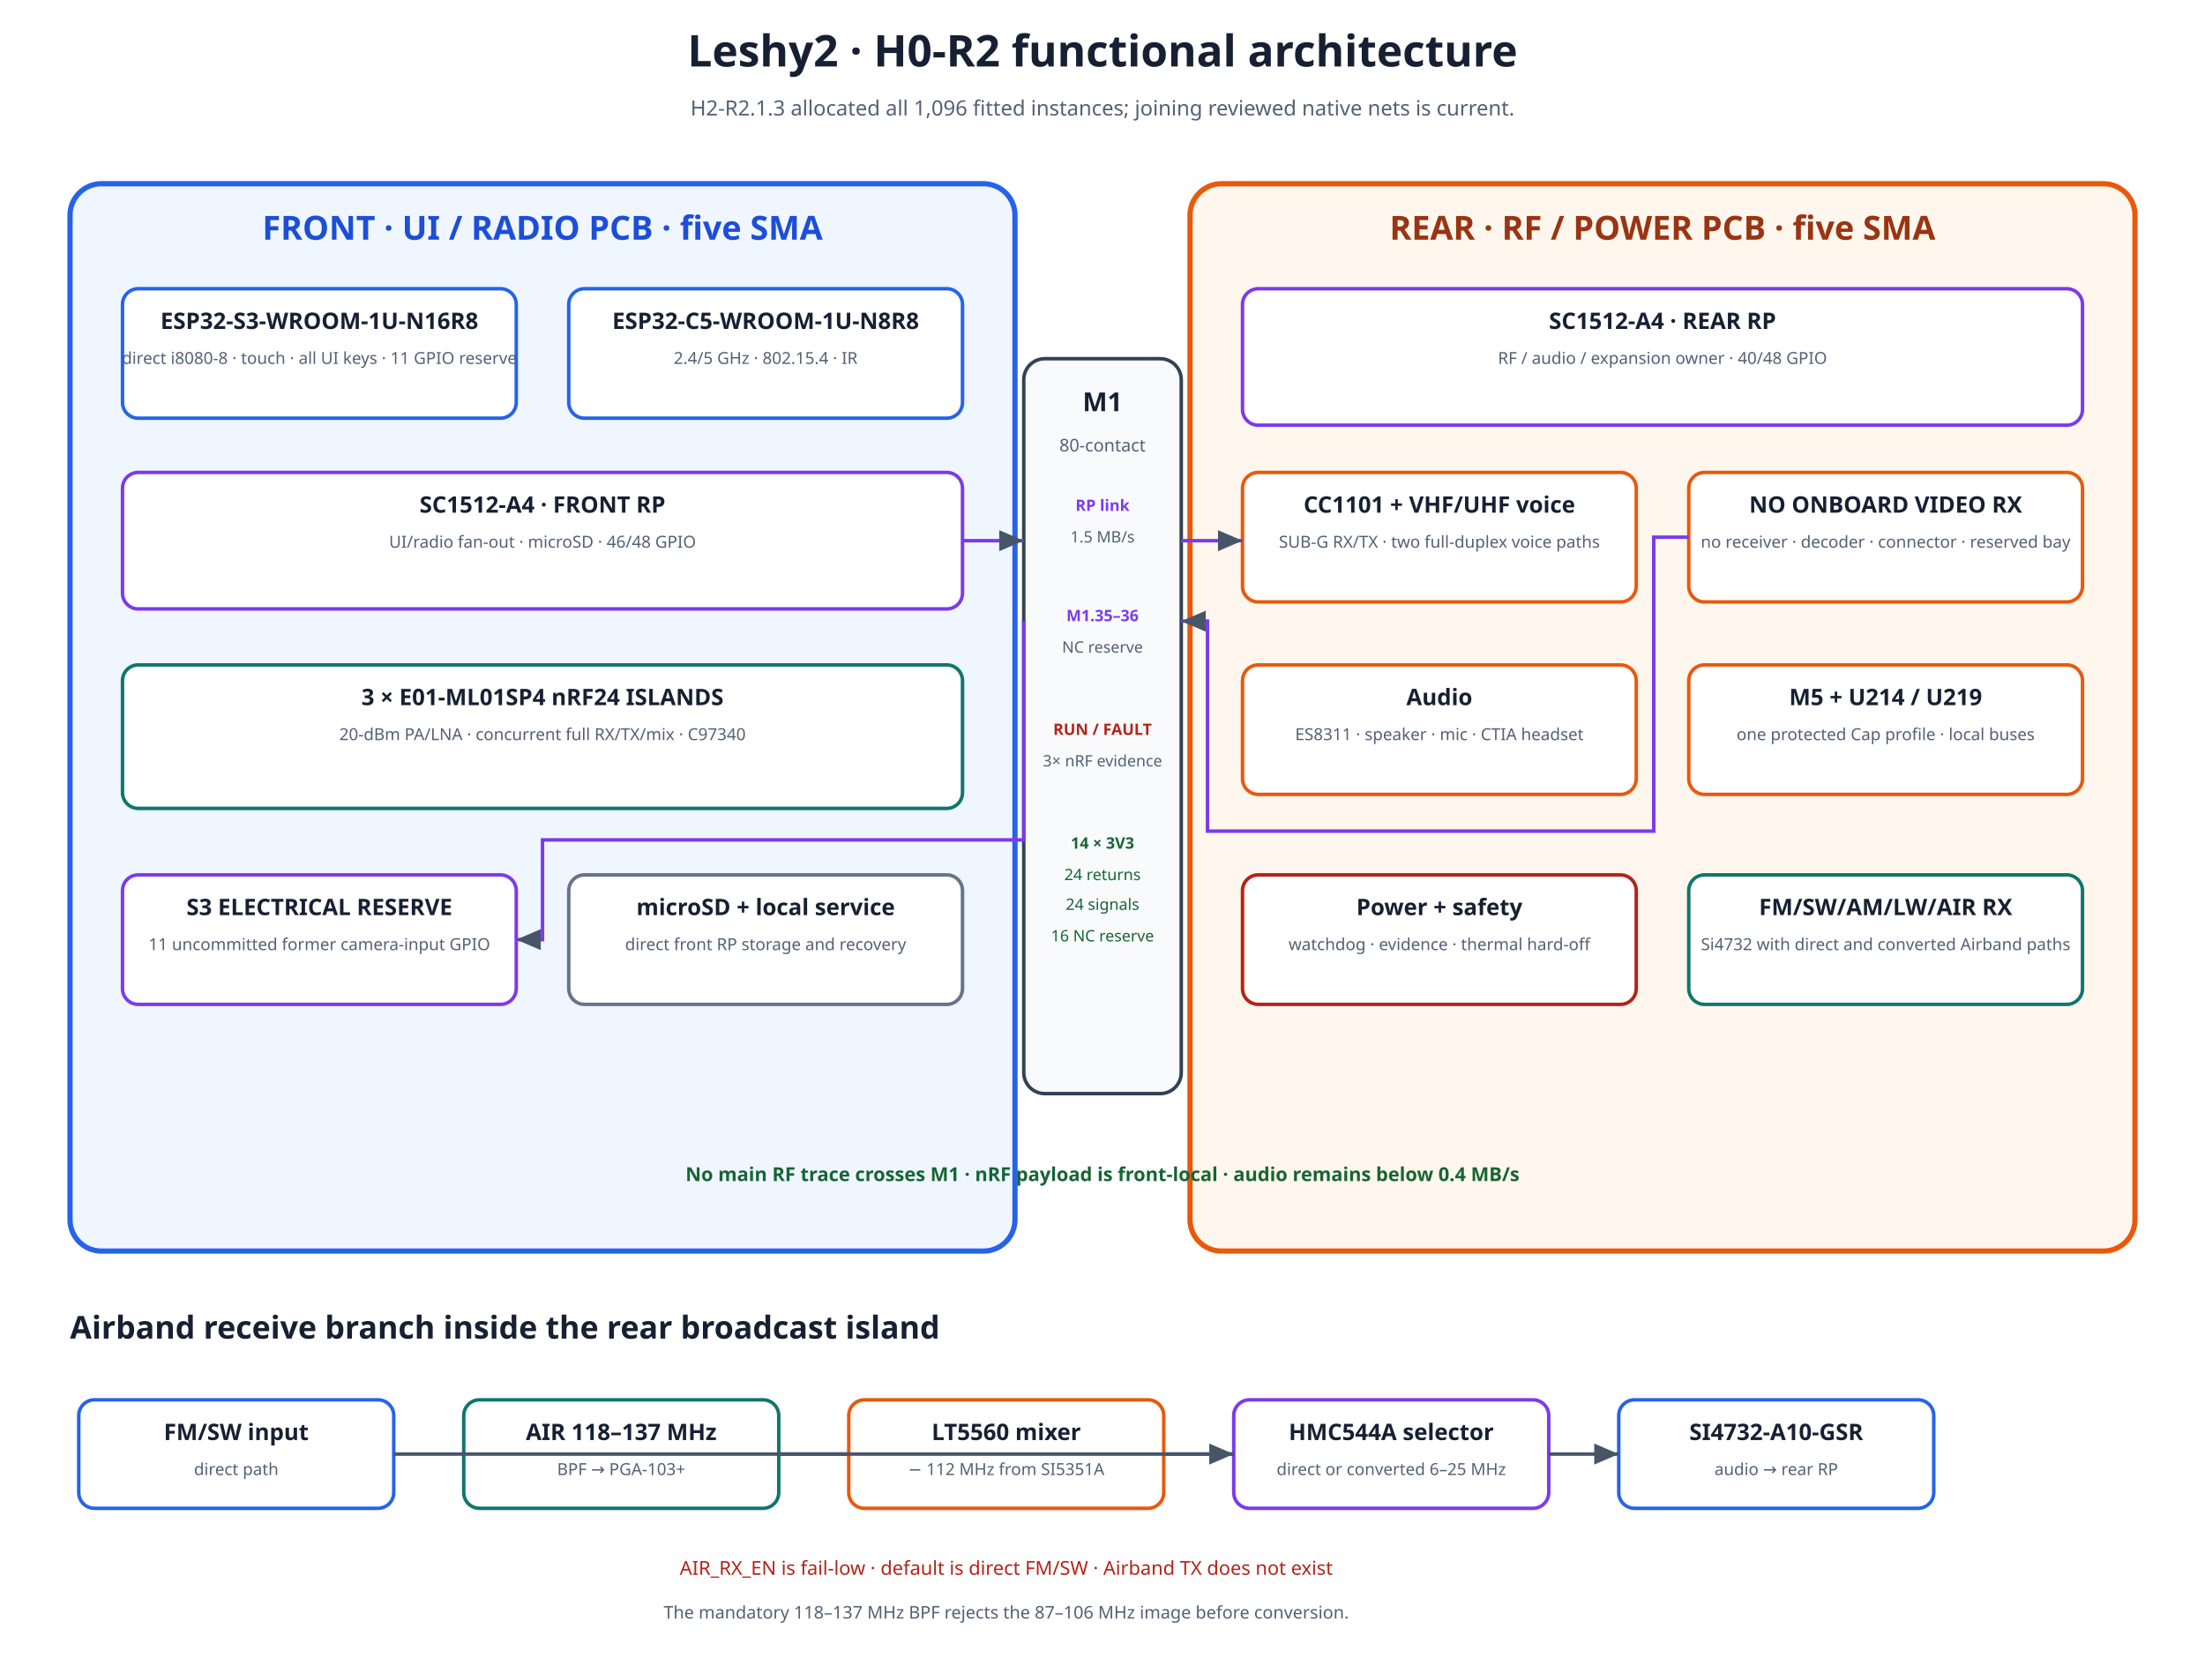
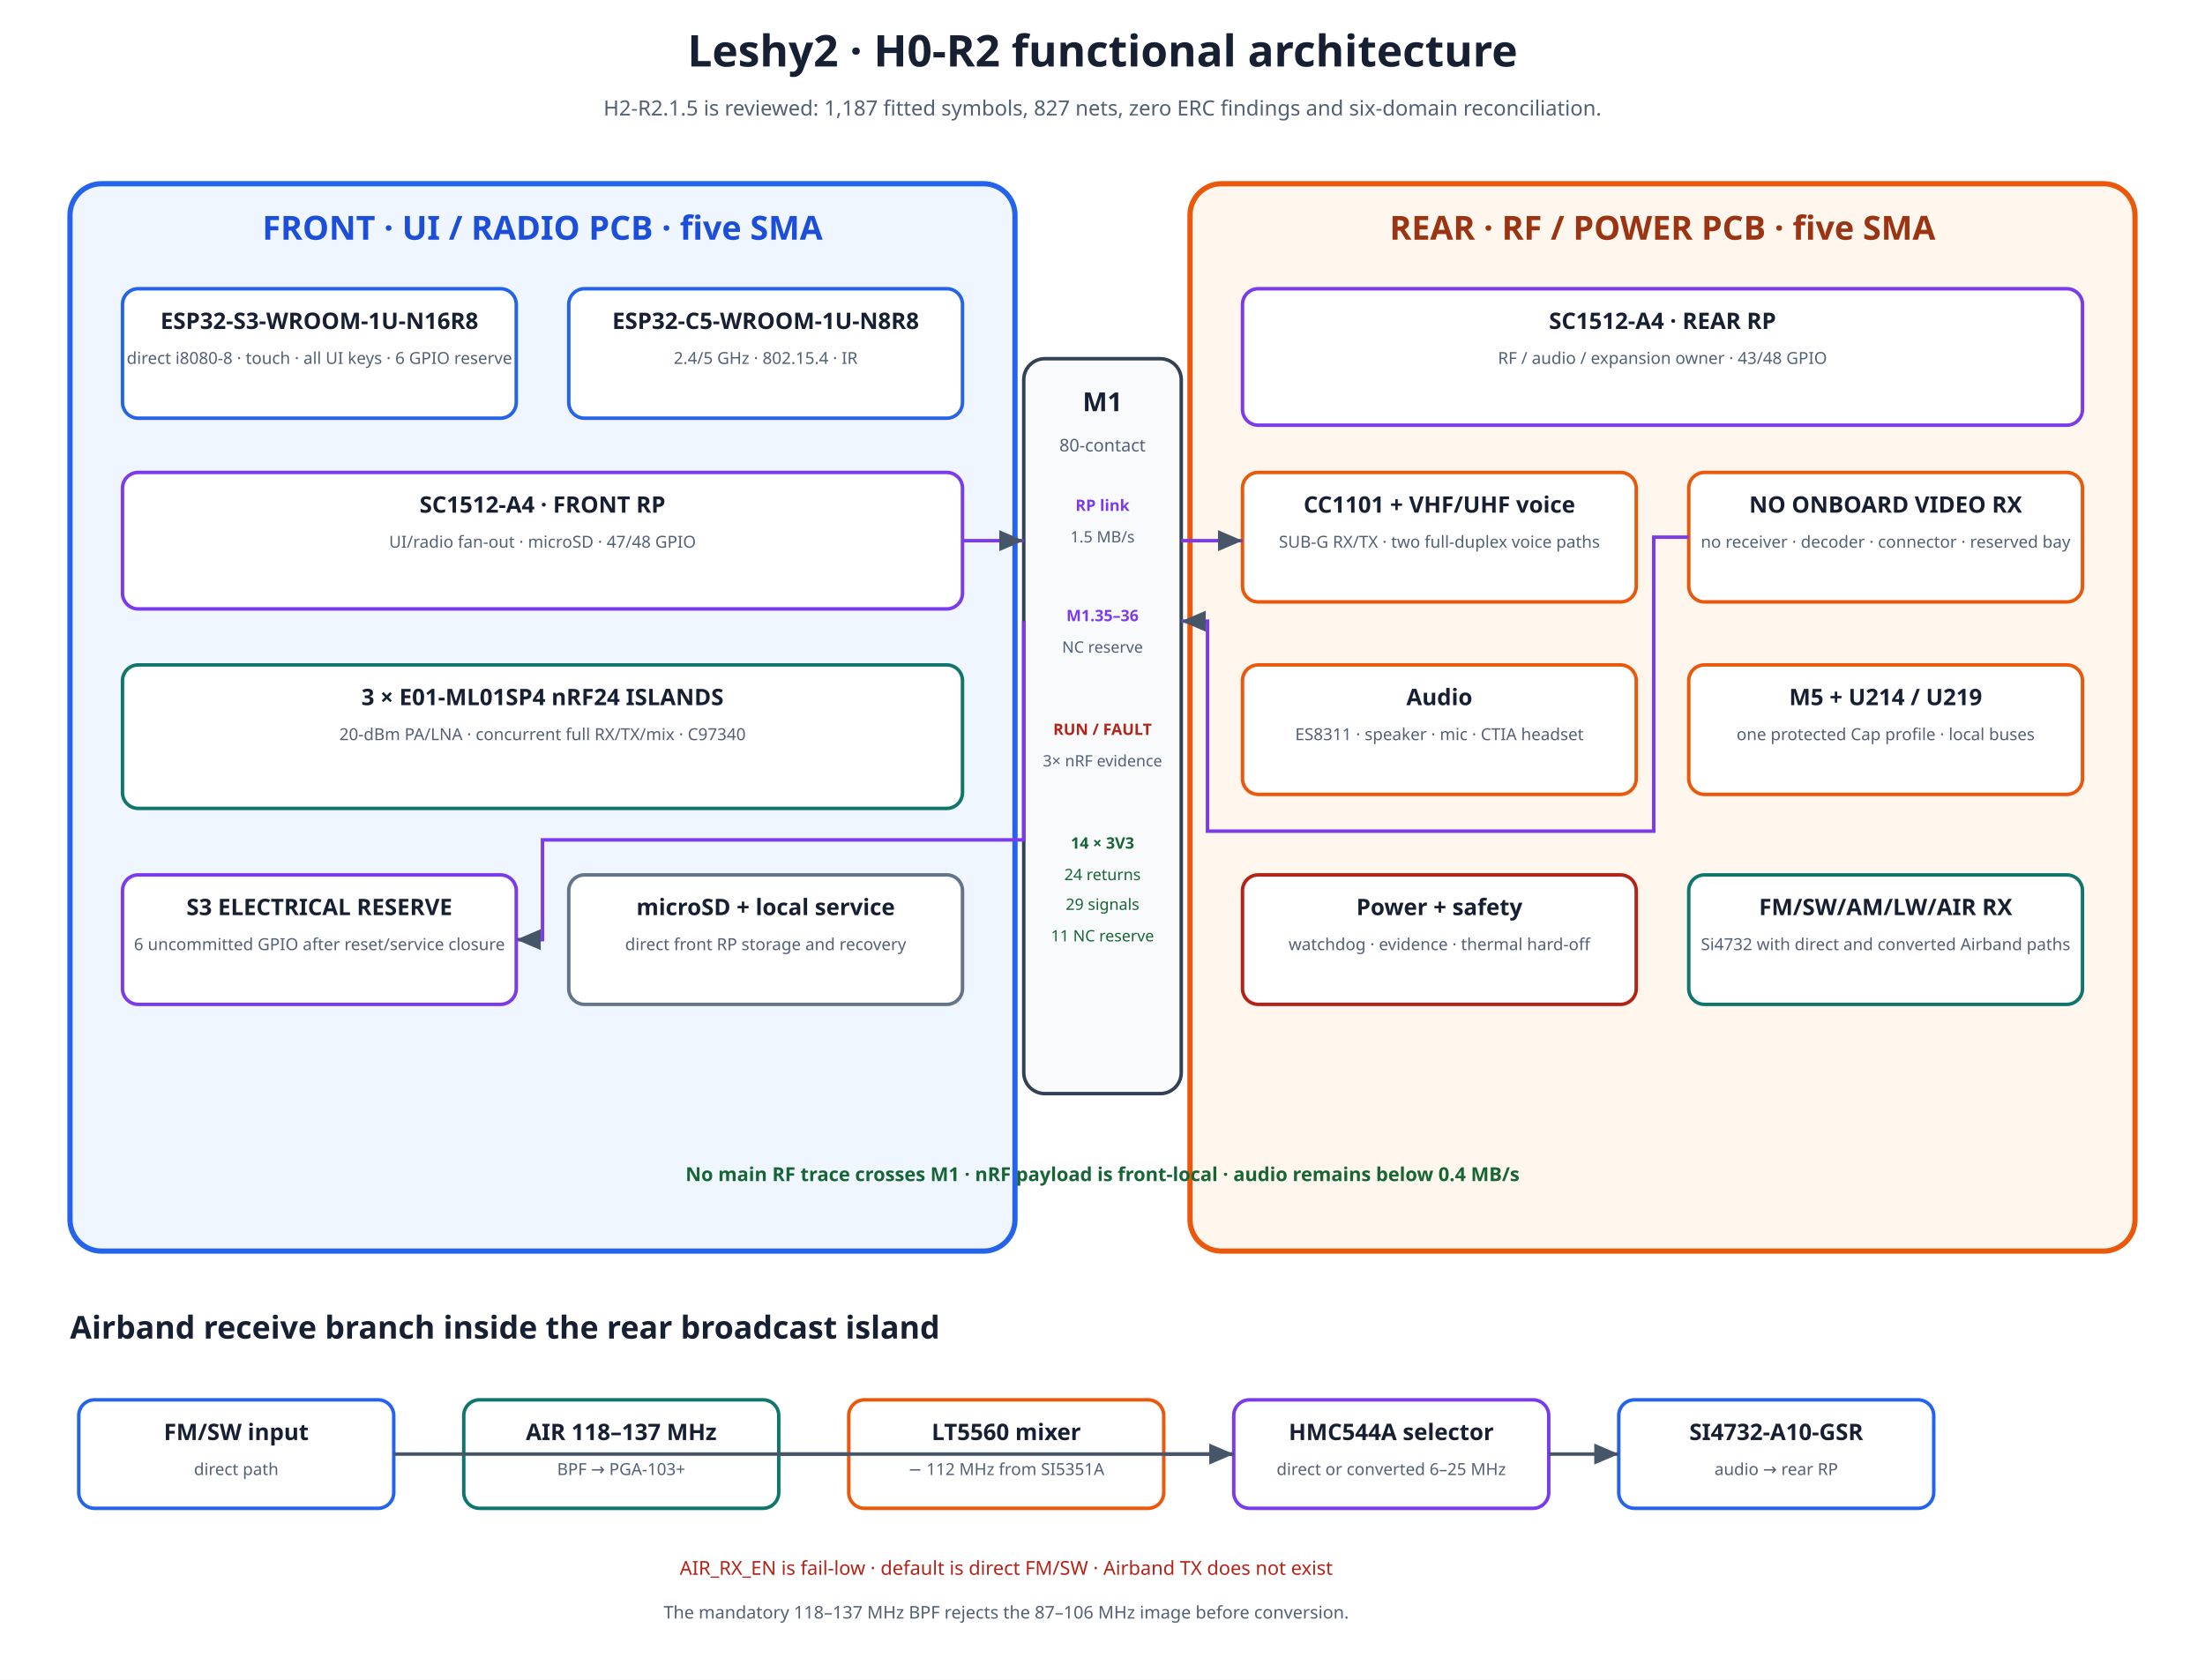
<svg xmlns="http://www.w3.org/2000/svg" width="1260" height="960" viewBox="0 0 1260 960">
  <defs>
    <marker id="a" markerWidth="8" markerHeight="8" refX="7" refY="3" orient="auto">
      <path d="M0 0 L7 3 L0 6z" fill="#475569" />
    </marker>
  </defs>
  <rect width="100%" height="100%" fill="#ffffff" />
  <text x="630" y="38" text-anchor="middle" font-family="sans-serif" font-size="25" font-weight="700" fill="#172033">Leshy2 · H0-R2 functional architecture</text>
-   <text x="630" y="66" text-anchor="middle" font-family="sans-serif" font-size="12" fill="#526076">H2-R2.1.3 allocated all 1,096 fitted instances; joining reviewed native nets is current.</text>
+   <text x="630" y="66" text-anchor="middle" font-family="sans-serif" font-size="12" fill="#526076">H2-R2.1.5 is reviewed: 1,187 fitted symbols, 827 nets, zero ERC findings and six-domain reconciliation.</text>
  <rect x="40" y="105" width="540" height="610" rx="18" fill="#eff6ff" stroke="#2563eb" stroke-width="3" />
  <rect x="680" y="105" width="540" height="610" rx="18" fill="#fff7ed" stroke="#ea580c" stroke-width="3" />
  <text x="310" y="137" text-anchor="middle" font-family="sans-serif" font-size="19" font-weight="700" fill="#1d4ed8">FRONT · UI / RADIO PCB · five SMA</text>
  <text x="950" y="137" text-anchor="middle" font-family="sans-serif" font-size="19" font-weight="700" fill="#9a3412">REAR · RF / POWER PCB · five SMA</text>
  <rect x="70" y="165" width="225" height="74" rx="9" fill="#ffffff" stroke="#2563eb" stroke-width="2" />
  <text x="182.5" y="188" text-anchor="middle" font-family="sans-serif" font-size="13" font-weight="700" fill="#172033">ESP32-S3-WROOM-1U-N16R8</text>
-   <text x="182.5" y="208" text-anchor="middle" font-family="sans-serif" font-size="9.5" fill="#526076">direct i8080-8 · touch · all UI keys · 11 GPIO reserve</text>
+   <text x="182.5" y="208" text-anchor="middle" font-family="sans-serif" font-size="9.5" fill="#526076">direct i8080-8 · touch · all UI keys · 6 GPIO reserve</text>
  <rect x="325" y="165" width="225" height="74" rx="9" fill="#ffffff" stroke="#2563eb" stroke-width="2" />
  <text x="437.5" y="188" text-anchor="middle" font-family="sans-serif" font-size="13" font-weight="700" fill="#172033">ESP32-C5-WROOM-1U-N8R8</text>
  <text x="437.5" y="208" text-anchor="middle" font-family="sans-serif" font-size="9.5" fill="#526076">2.4/5 GHz · 802.15.4 · IR</text>
  <rect x="70" y="270" width="480" height="78" rx="9" fill="#ffffff" stroke="#7c3aed" stroke-width="2" />
  <text x="310.0" y="293" text-anchor="middle" font-family="sans-serif" font-size="13" font-weight="700" fill="#172033">SC1512-A4 · FRONT RP</text>
-   <text x="310.0" y="313" text-anchor="middle" font-family="sans-serif" font-size="9.5" fill="#526076">UI/radio fan-out · microSD · 46/48 GPIO</text>
+   <text x="310.0" y="313" text-anchor="middle" font-family="sans-serif" font-size="9.5" fill="#526076">UI/radio fan-out · microSD · 47/48 GPIO</text>
  <rect x="70" y="380" width="480" height="82" rx="9" fill="#ffffff" stroke="#0f766e" stroke-width="2" />
  <text x="310.0" y="403" text-anchor="middle" font-family="sans-serif" font-size="13" font-weight="700" fill="#172033">3 × E01-ML01SP4 nRF24 ISLANDS</text>
  <text x="310.0" y="423" text-anchor="middle" font-family="sans-serif" font-size="9.5" fill="#526076">20-dBm PA/LNA · concurrent full RX/TX/mix · C97340</text>
  <rect x="70" y="500" width="225" height="74" rx="9" fill="#ffffff" stroke="#7c3aed" stroke-width="2" />
  <text x="182.5" y="523" text-anchor="middle" font-family="sans-serif" font-size="13" font-weight="700" fill="#172033">S3 ELECTRICAL RESERVE</text>
-   <text x="182.5" y="543" text-anchor="middle" font-family="sans-serif" font-size="9.5" fill="#526076">11 uncommitted former camera-input GPIO</text>
+   <text x="182.5" y="543" text-anchor="middle" font-family="sans-serif" font-size="9.5" fill="#526076">6 uncommitted GPIO after reset/service closure</text>
  <rect x="325" y="500" width="225" height="74" rx="9" fill="#ffffff" stroke="#64748b" stroke-width="2" />
  <text x="437.5" y="523" text-anchor="middle" font-family="sans-serif" font-size="13" font-weight="700" fill="#172033">microSD + local service</text>
  <text x="437.5" y="543" text-anchor="middle" font-family="sans-serif" font-size="9.5" fill="#526076">direct front RP storage and recovery</text>
  <rect x="710" y="165" width="480" height="78" rx="9" fill="#ffffff" stroke="#7c3aed" stroke-width="2" />
  <text x="950.0" y="188" text-anchor="middle" font-family="sans-serif" font-size="13" font-weight="700" fill="#172033">SC1512-A4 · REAR RP</text>
-   <text x="950.0" y="208" text-anchor="middle" font-family="sans-serif" font-size="9.5" fill="#526076">RF / audio / expansion owner · 40/48 GPIO</text>
+   <text x="950.0" y="208" text-anchor="middle" font-family="sans-serif" font-size="9.5" fill="#526076">RF / audio / expansion owner · 43/48 GPIO</text>
  <rect x="710" y="270" width="225" height="74" rx="9" fill="#ffffff" stroke="#ea580c" stroke-width="2" />
  <text x="822.5" y="293" text-anchor="middle" font-family="sans-serif" font-size="13" font-weight="700" fill="#172033">CC1101 + VHF/UHF voice</text>
  <text x="822.5" y="313" text-anchor="middle" font-family="sans-serif" font-size="9.5" fill="#526076">SUB-G RX/TX · two full-duplex voice paths</text>
  <rect x="965" y="270" width="225" height="74" rx="9" fill="#ffffff" stroke="#ea580c" stroke-width="2" />
  <text x="1077.5" y="293" text-anchor="middle" font-family="sans-serif" font-size="13" font-weight="700" fill="#172033">NO ONBOARD VIDEO RX</text>
  <text x="1077.5" y="313" text-anchor="middle" font-family="sans-serif" font-size="9.5" fill="#526076">no receiver · decoder · connector · reserved bay</text>
  <rect x="710" y="380" width="225" height="74" rx="9" fill="#ffffff" stroke="#ea580c" stroke-width="2" />
  <text x="822.5" y="403" text-anchor="middle" font-family="sans-serif" font-size="13" font-weight="700" fill="#172033">Audio</text>
  <text x="822.5" y="423" text-anchor="middle" font-family="sans-serif" font-size="9.5" fill="#526076">ES8311 · speaker · mic · CTIA headset</text>
  <rect x="965" y="380" width="225" height="74" rx="9" fill="#ffffff" stroke="#ea580c" stroke-width="2" />
  <text x="1077.5" y="403" text-anchor="middle" font-family="sans-serif" font-size="13" font-weight="700" fill="#172033">M5 + U214 / U219</text>
  <text x="1077.5" y="423" text-anchor="middle" font-family="sans-serif" font-size="9.5" fill="#526076">one protected Cap profile · local buses</text>
  <rect x="710" y="500" width="225" height="74" rx="9" fill="#ffffff" stroke="#b42318" stroke-width="2" />
  <text x="822.5" y="523" text-anchor="middle" font-family="sans-serif" font-size="13" font-weight="700" fill="#172033">Power + safety</text>
  <text x="822.5" y="543" text-anchor="middle" font-family="sans-serif" font-size="9.5" fill="#526076">watchdog · evidence · thermal hard-off</text>
  <rect x="965" y="500" width="225" height="74" rx="9" fill="#ffffff" stroke="#0f766e" stroke-width="2" />
  <text x="1077.5" y="523" text-anchor="middle" font-family="sans-serif" font-size="13" font-weight="700" fill="#172033">FM/SW/AM/LW/AIR RX</text>
  <text x="1077.5" y="543" text-anchor="middle" font-family="sans-serif" font-size="9.5" fill="#526076">Si4732 with direct and converted Airband paths</text>
  <rect x="585" y="205" width="90" height="420" rx="12" fill="#f8fafc" stroke="#334155" stroke-width="2" />
  <text x="630" y="235" text-anchor="middle" font-family="sans-serif" font-size="15" font-weight="700" fill="#172033">M1</text>
  <text x="630" y="258" text-anchor="middle" font-family="sans-serif" font-size="10" fill="#526076">80-contact</text>
  <text x="630" y="292" text-anchor="middle" font-family="sans-serif" font-size="9" font-weight="700" fill="#7c3aed">RP link</text>
  <text x="630" y="310" text-anchor="middle" font-family="sans-serif" font-size="9" fill="#526076">1.5 MB/s</text>
  <text x="630" y="355" text-anchor="middle" font-family="sans-serif" font-size="9" font-weight="700" fill="#7c3aed">M1.35–36</text>
  <text x="630" y="373" text-anchor="middle" font-family="sans-serif" font-size="9" fill="#526076">NC reserve</text>
  <text x="630" y="420" text-anchor="middle" font-family="sans-serif" font-size="9" font-weight="700" fill="#b42318">RUN / FAULT</text>
  <text x="630" y="438" text-anchor="middle" font-family="sans-serif" font-size="9" fill="#526076">3× nRF evidence</text>
  <text x="630" y="485" text-anchor="middle" font-family="sans-serif" font-size="9" font-weight="700" fill="#166534">14 × 3V3</text>
  <text x="630" y="503" text-anchor="middle" font-family="sans-serif" font-size="9" fill="#166534">24 returns</text>
-   <text x="630" y="520" text-anchor="middle" font-family="sans-serif" font-size="9" fill="#166534">24 signals</text>
-   <text x="630" y="538" text-anchor="middle" font-family="sans-serif" font-size="9" fill="#166534">16 NC reserve</text>
+   <text x="630" y="520" text-anchor="middle" font-family="sans-serif" font-size="9" fill="#166534">29 signals</text>
+   <text x="630" y="538" text-anchor="middle" font-family="sans-serif" font-size="9" fill="#166534">11 NC reserve</text>
  <line x1="550" y1="309" x2="585" y2="309" stroke="#7c3aed" stroke-width="2" marker-end="url(#a)" />
  <line x1="675" y1="309" x2="710" y2="309" stroke="#7c3aed" stroke-width="2" marker-end="url(#a)" />
  <path d="M965 307 H945 V475 H690 V355 H675" fill="none" stroke="#7c3aed" stroke-width="2" marker-end="url(#a)" />
  <path d="M585 355 V480 H310 V537 H295" fill="none" stroke="#7c3aed" stroke-width="2" marker-end="url(#a)" />
  <text x="630" y="675" text-anchor="middle" font-family="sans-serif" font-size="11" font-weight="700" fill="#166534">No main RF trace crosses M1 · nRF payload is front-local · audio remains below 0.4 MB/s</text>
  <text x="40" y="765" font-family="sans-serif" font-size="18" font-weight="700" fill="#172033">Airband receive branch inside the rear broadcast island</text>
  <rect x="45" y="800" width="180" height="62" rx="9" fill="#ffffff" stroke="#2563eb" stroke-width="2" />
  <text x="135.0" y="823" text-anchor="middle" font-family="sans-serif" font-size="13" font-weight="700" fill="#172033">FM/SW input</text>
  <text x="135.0" y="843" text-anchor="middle" font-family="sans-serif" font-size="9.5" fill="#526076">direct path</text>
  <rect x="265" y="800" width="180" height="62" rx="9" fill="#ffffff" stroke="#0f766e" stroke-width="2" />
  <text x="355.0" y="823" text-anchor="middle" font-family="sans-serif" font-size="13" font-weight="700" fill="#172033">AIR 118–137 MHz</text>
  <text x="355.0" y="843" text-anchor="middle" font-family="sans-serif" font-size="9.5" fill="#526076">BPF → PGA-103+</text>
  <rect x="485" y="800" width="180" height="62" rx="9" fill="#ffffff" stroke="#ea580c" stroke-width="2" />
  <text x="575.0" y="823" text-anchor="middle" font-family="sans-serif" font-size="13" font-weight="700" fill="#172033">LT5560 mixer</text>
  <text x="575.0" y="843" text-anchor="middle" font-family="sans-serif" font-size="9.5" fill="#526076">− 112 MHz from SI5351A</text>
  <rect x="705" y="800" width="180" height="62" rx="9" fill="#ffffff" stroke="#7c3aed" stroke-width="2" />
  <text x="795.0" y="823" text-anchor="middle" font-family="sans-serif" font-size="13" font-weight="700" fill="#172033">HMC544A selector</text>
  <text x="795.0" y="843" text-anchor="middle" font-family="sans-serif" font-size="9.5" fill="#526076">direct or converted 6–25 MHz</text>
  <rect x="925" y="800" width="180" height="62" rx="9" fill="#ffffff" stroke="#2563eb" stroke-width="2" />
  <text x="1015.0" y="823" text-anchor="middle" font-family="sans-serif" font-size="13" font-weight="700" fill="#172033">SI4732-A10-GSR</text>
  <text x="1015.0" y="843" text-anchor="middle" font-family="sans-serif" font-size="9.5" fill="#526076">audio → rear RP</text>
  <path d="M225 831 H705" fill="none" stroke="#475569" stroke-width="2" marker-end="url(#a)" />
  <path d="M445 831 H485 M665 831 H705 M885 831 H925" fill="none" stroke="#475569" stroke-width="2" marker-end="url(#a)" />
  <text x="575" y="900" text-anchor="middle" font-family="sans-serif" font-size="11" fill="#b42318">AIR_RX_EN is fail-low · default is direct FM/SW · Airband TX does not exist</text>
  <text x="575" y="925" text-anchor="middle" font-family="sans-serif" font-size="10" fill="#526076">The mandatory 118–137 MHz BPF rejects the 87–106 MHz image before conversion.</text>
</svg>
